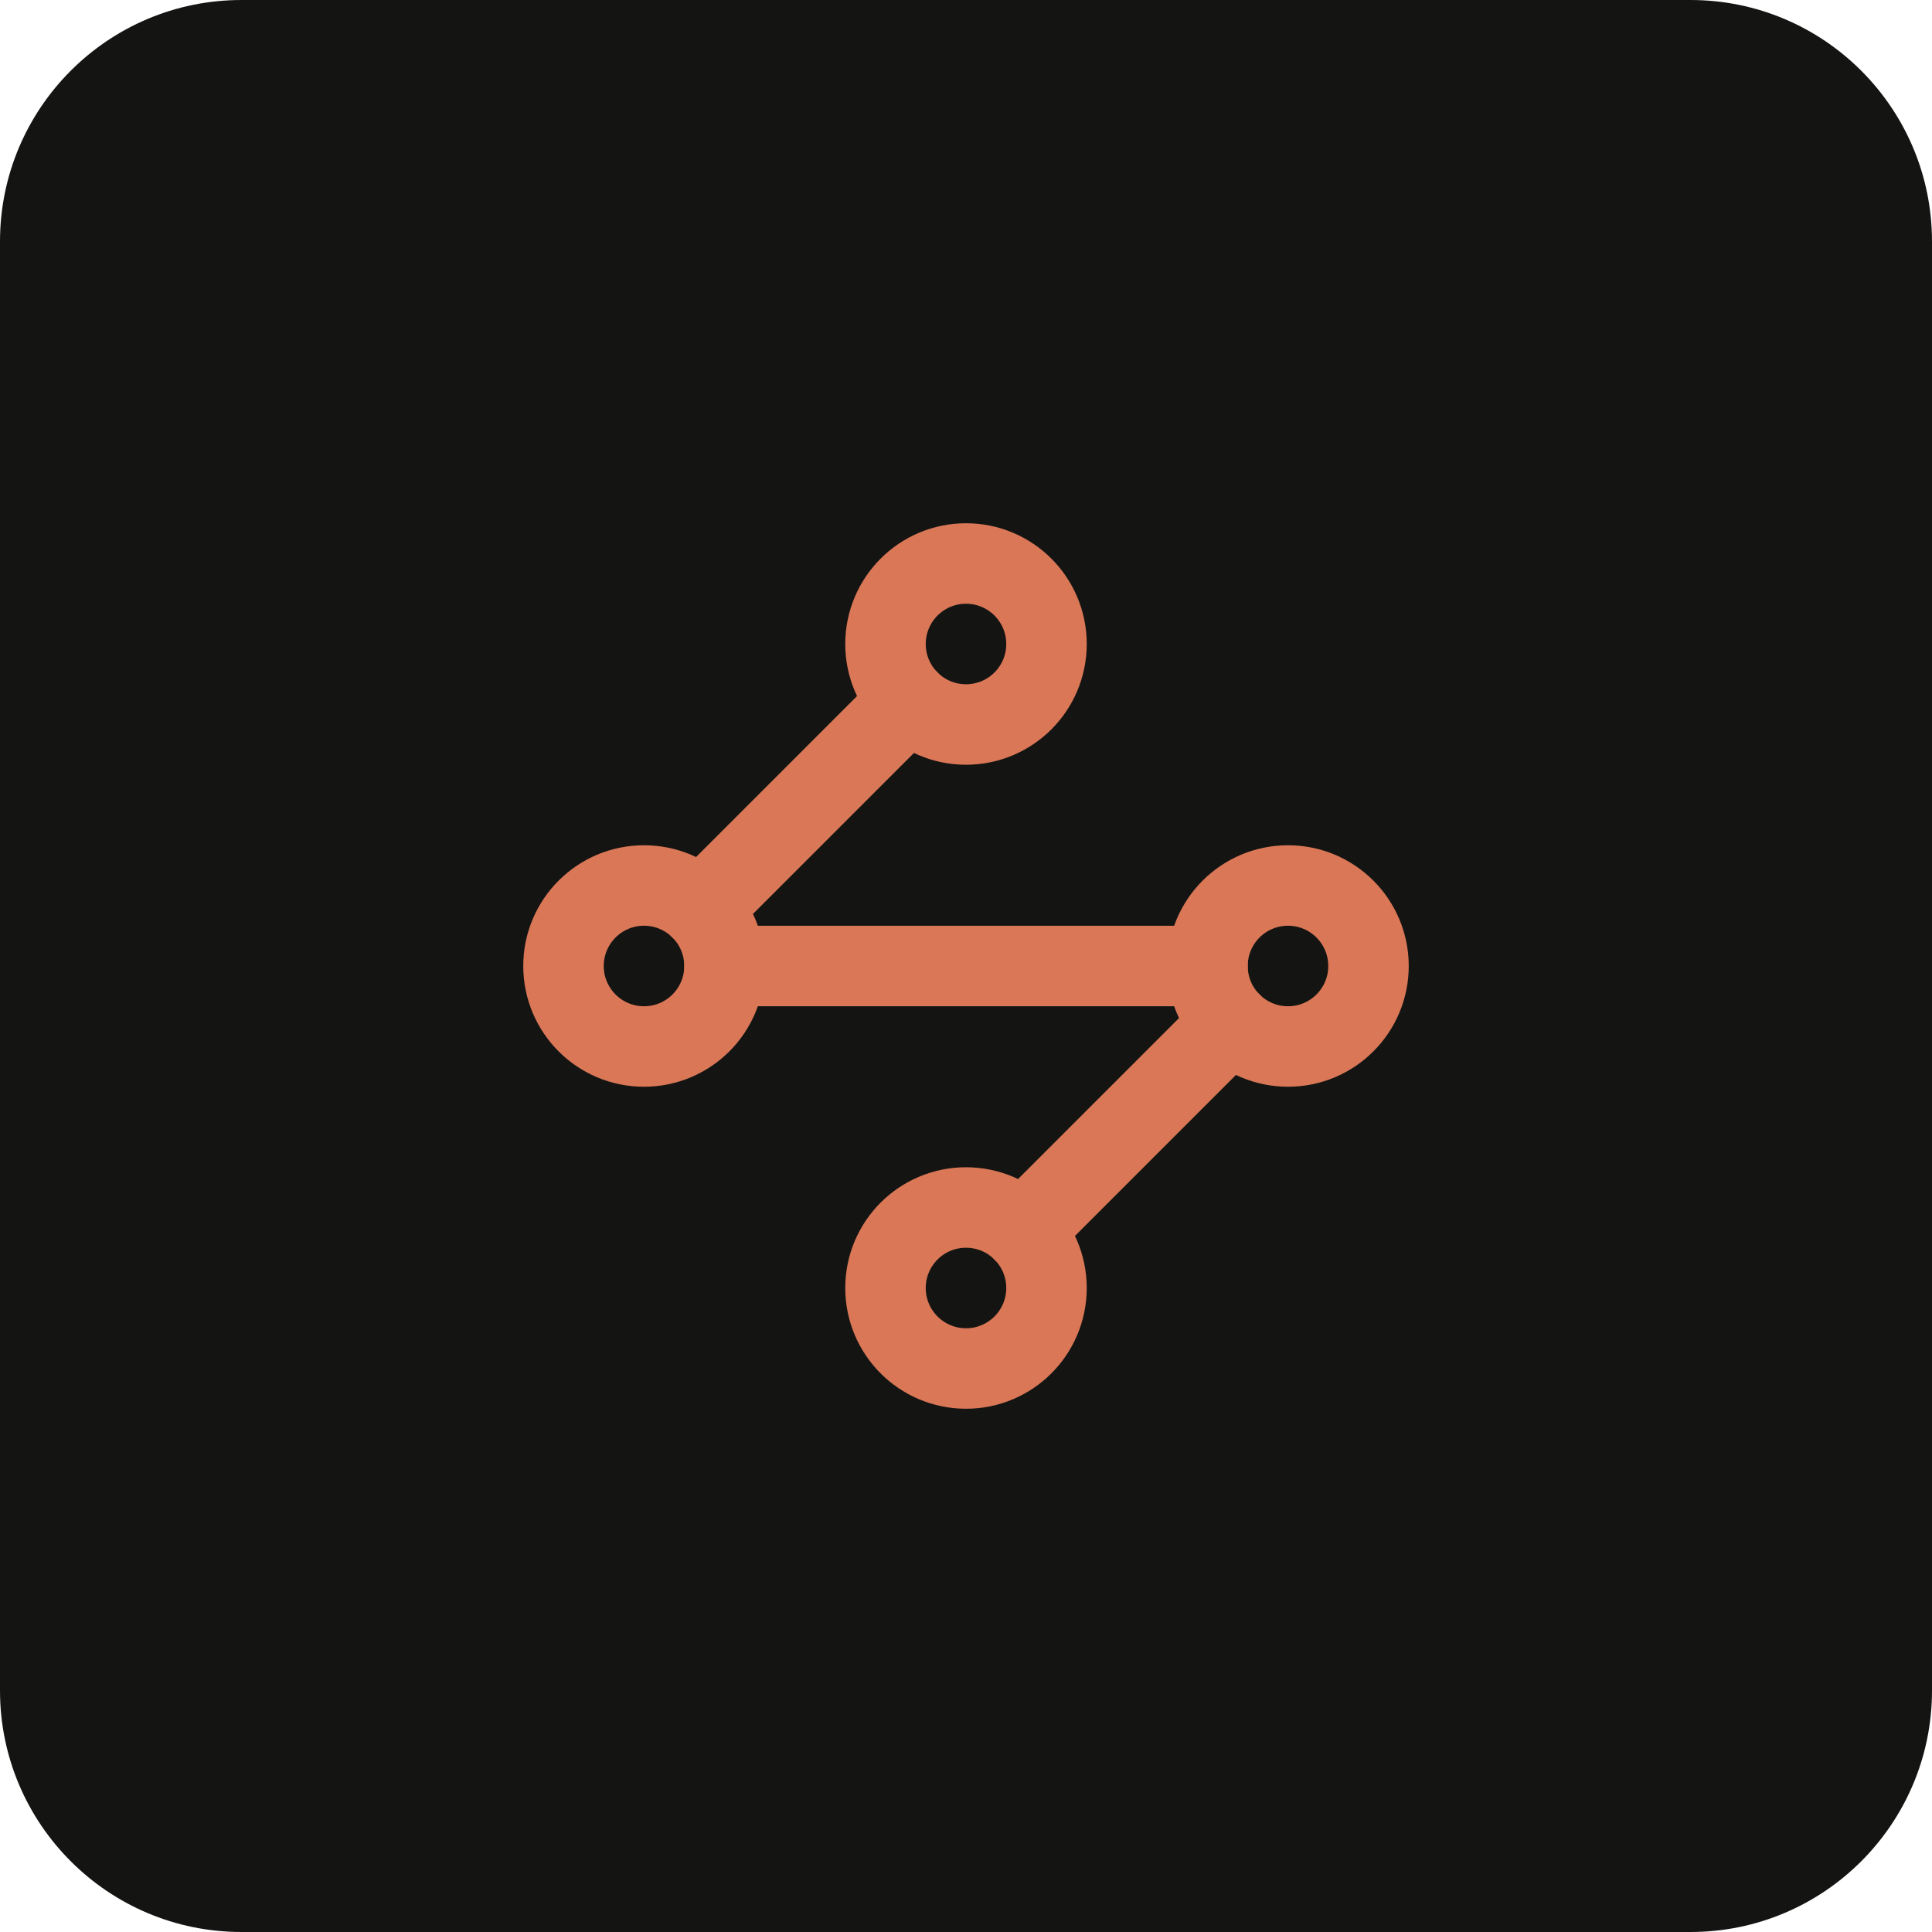
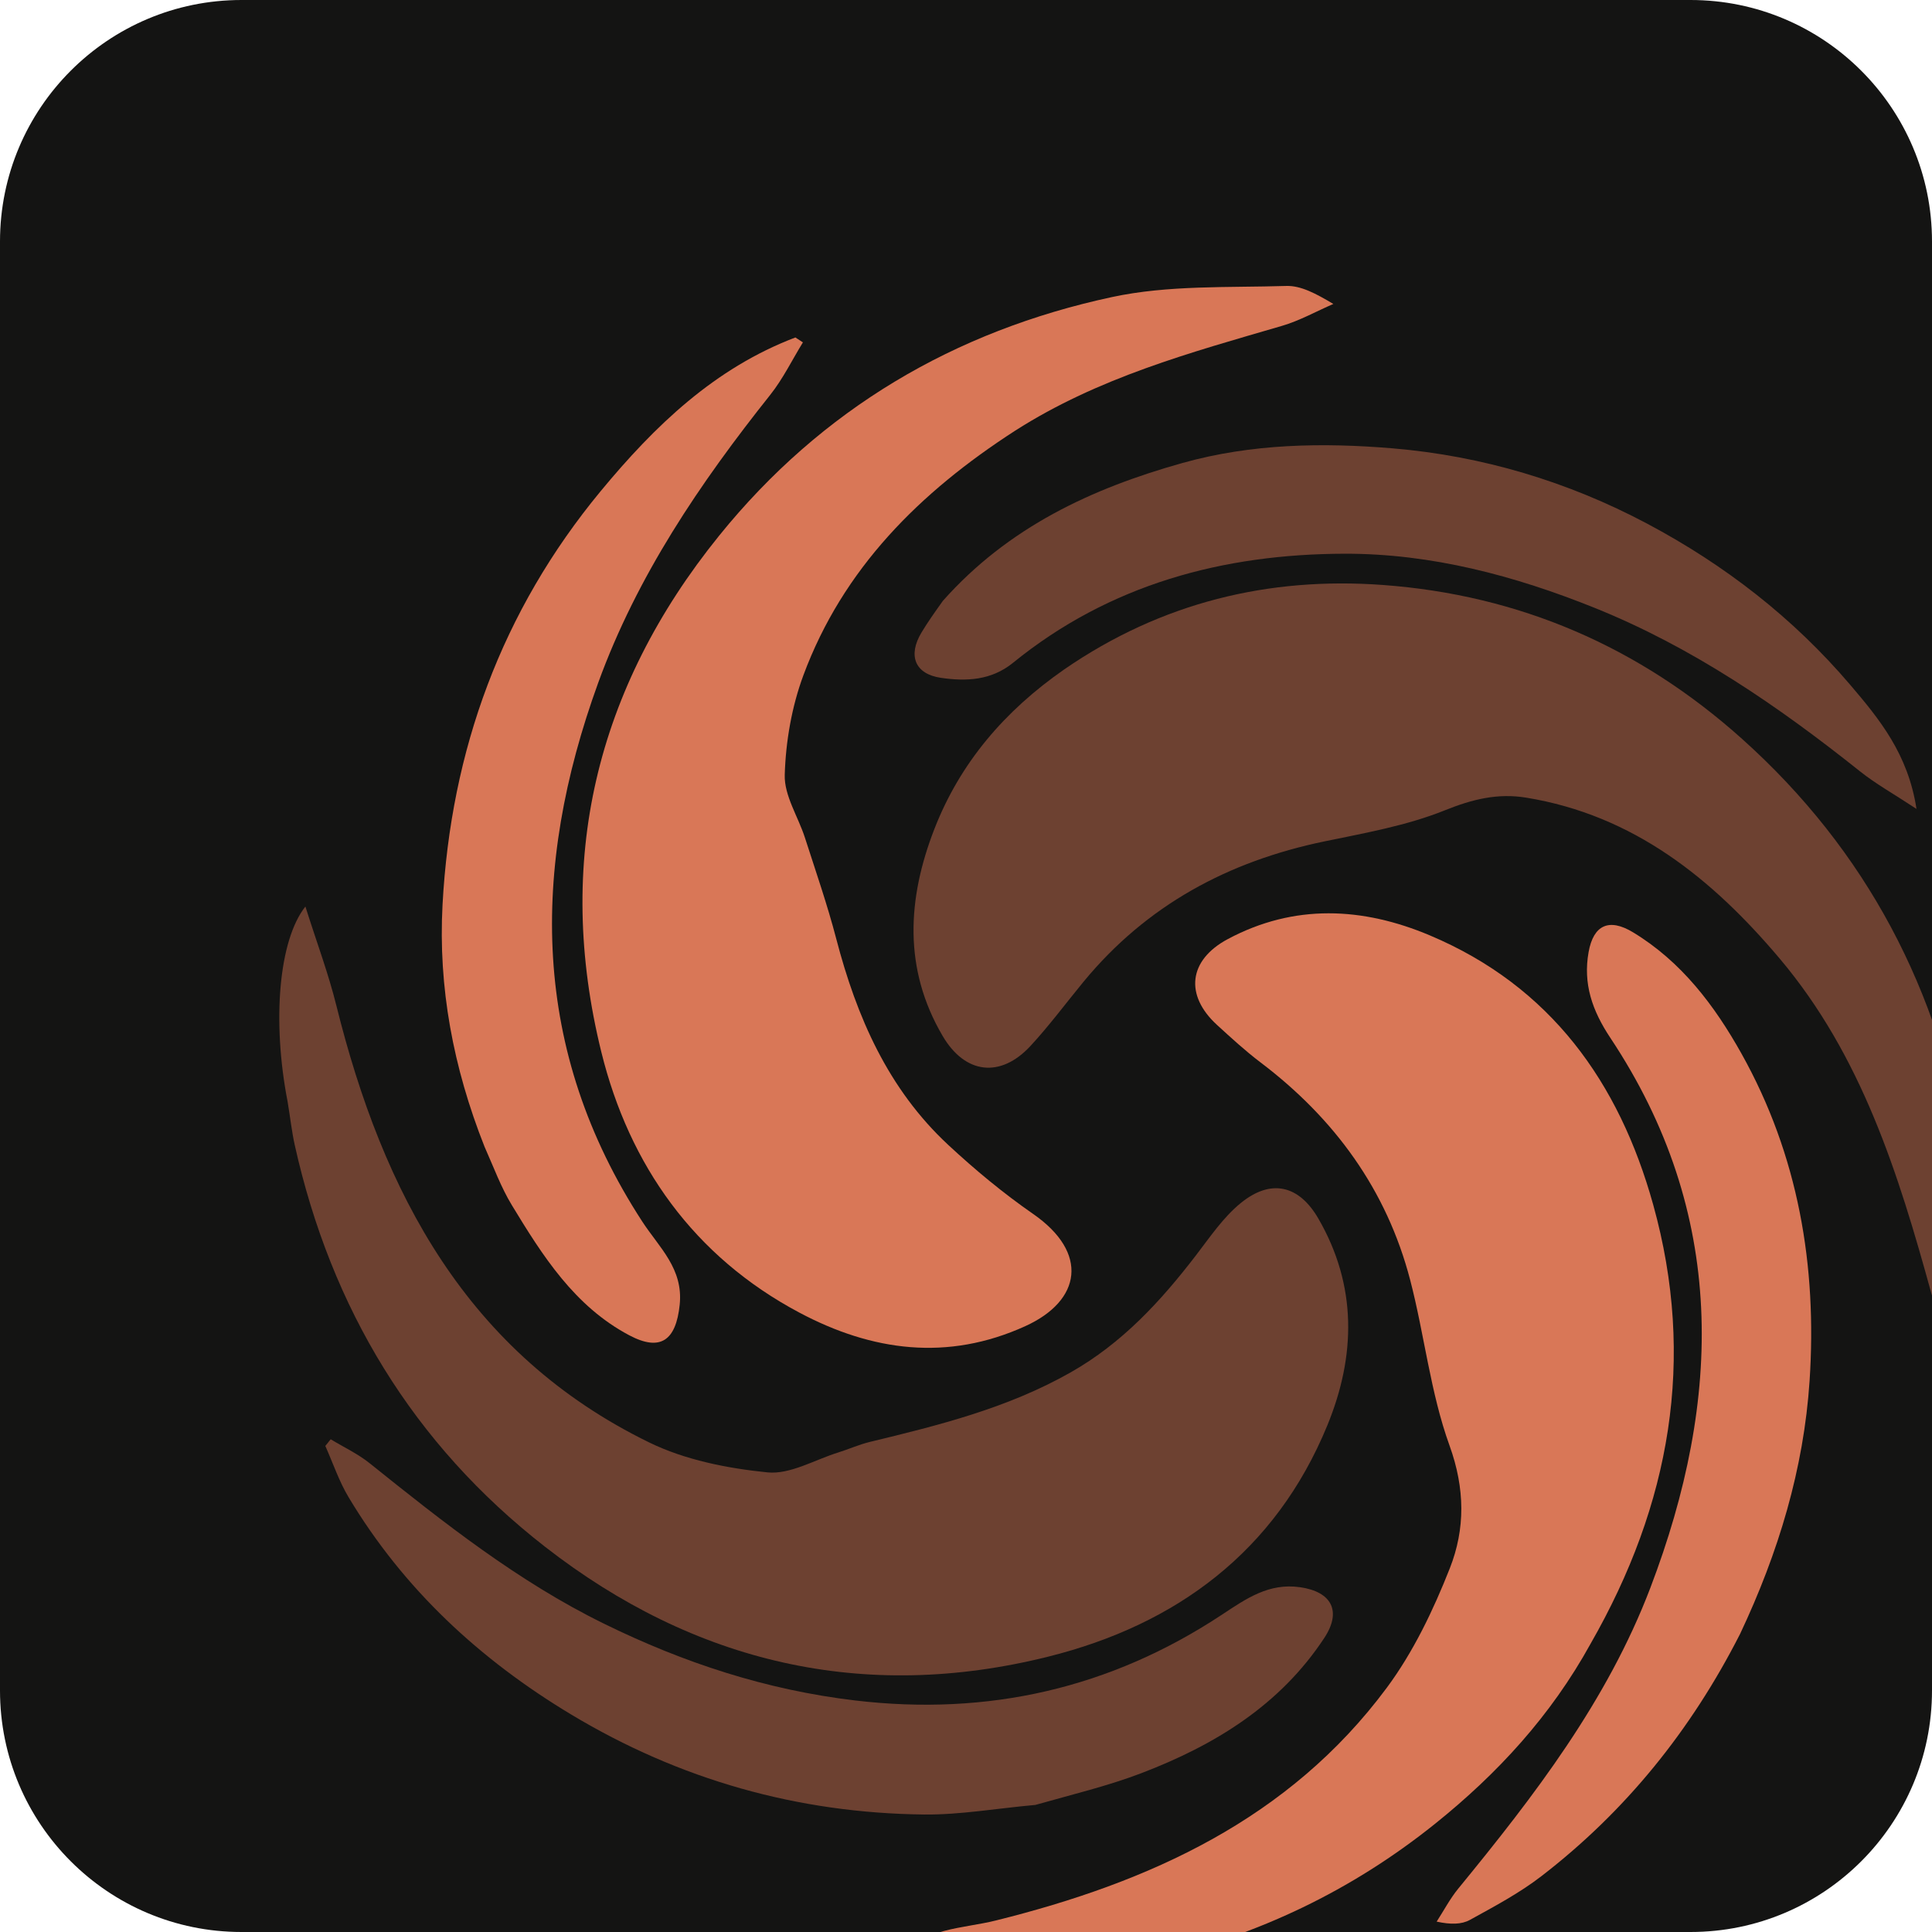
<svg xmlns="http://www.w3.org/2000/svg" width="192" height="192" viewBox="0 0 192 192">
  <rect width="192" height="192" rx="24" fill="#141413" />
-   <g transform="translate(48 48) scale(4)" fill="none" stroke="#d97757" stroke-width="2" stroke-linecap="round" stroke-linejoin="round">
-     <path d="m10.586 5.414-5.172 5.172" />
-     <path d="m18.586 13.414-5.172 5.172" />
-     <path d="M6 12h12" />
-     <circle cx="12" cy="20" r="2" />
-     <circle cx="12" cy="4" r="2" />
-     <circle cx="20" cy="12" r="2" />
-     <circle cx="4" cy="12" r="2" />
+   <g transform="translate(-22.5,-22.5) scale(0.523)">
+     <g fill="#d97757">
+       <path d="M345.266,355.342 C337.704,369.07 327.556,380.065 315.688,389.585 C299.894,402.254 282.076,410.759 262.396,415.326 C248.779,418.485 235.036,420.327 221.049,417.942 C220.562,417.859 220.07,417.737 219.612,417.553 C217.646,416.764 215.692,415.944 213.442,415.015 C218.726,409.291 225.85,409.534 232.217,407.953 C261.464,400.691 287.992,388.685 306.522,363.74 C311.582,356.928 315.389,348.946 318.516,341.007 C321.447,333.563 321.419,325.897 318.457,317.703 C314.818,307.639 313.7,296.692 310.983,286.26 C306.517,269.111 296.612,255.556 282.549,244.901 C279.65,242.705 276.953,240.228 274.267,237.768 C268.111,232.13 268.842,225.467 276.313,221.469 C288.931,214.717 301.962,215.379 314.721,220.762 C337.631,230.428 350.686,248.656 357.16,271.946 C365.306,301.252 360.432,328.893 345.266,355.342 z" />
+       <path d="M235.914,124.859 C217.764,136.575 203.198,151.072 195.674,171.348 C193.465,177.302 192.324,183.91 192.135,190.26 C192.017,194.197 194.682,198.193 195.973,202.202 C198.03,208.589 200.235,214.942 201.928,221.427 C205.802,236.263 211.773,249.952 223.204,260.575 C228.271,265.284 233.65,269.751 239.33,273.687 C249.997,281.078 248.482,290.169 237.876,294.999 C223.047,301.752 208.682,299.757 194.924,292.445 C174.897,281.802 162.605,264.46 157.296,242.97 C148.359,206.791 156.171,173.868 179.688,144.785 C199.14,120.729 224.396,105.897 254.308,99.469 C265.014,97.168 276.362,97.697 287.43,97.357 C290.225,97.271 293.069,98.81 296.378,100.776 C293.119,102.188 289.965,103.965 286.582,104.952 C269.2,110.023 251.712,114.768 235.914,124.859 z" />
+       <path d="M135.082,260.892 C129.133,245.879 126.268,230.601 127.111,214.935 C128.689,185.605 138.314,159.132 157.179,136.324 C167.421,123.942 178.803,112.977 194.162,107.143 C194.637,107.455 195.112,107.768 195.587,108.08 C193.533,111.42 191.796,115.012 189.372,118.058 C176.013,134.843 164.061,152.466 156.683,172.781 C143.838,208.153 143.868,242.568 165.071,275.15 C168.281,280.082 172.888,284.073 172.175,290.945 C171.471,297.736 168.521,299.888 162.597,296.751 C152.181,291.234 146.13,281.655 140.275,272.014 C138.227,268.643 136.851,264.865 135.082,260.892 z" />
+       <path d="M373.646,353.536 C364.31,371.861 351.89,387.213 335.898,399.537 C331.72,402.757 326.972,405.277 322.33,407.835 C320.733,408.715 318.662,408.734 316.01,408.163 C317.374,406.056 318.551,403.796 320.132,401.868 C334.555,384.269 348.404,366.272 356.61,344.754 C370.329,308.776 371.164,273.547 349.01,240.226 C345.541,235.009 343.813,229.922 344.881,223.935 C345.803,218.764 348.781,217.427 353.314,220.17 C362.516,225.739 368.809,234.069 373.938,243.24 C384.748,262.568 388.317,283.601 386.872,305.41 C385.765,322.118 380.972,338.038 373.646,353.536 z" />
+     </g>
+     <g fill="#d97757" opacity="0.45">
+       <path d="M245.244,170.218 C263.707,157.497 284.112,152.589 305.764,154.173 C331.673,156.068 354.478,165.888 374.023,183.406 C397.78,204.698 411.615,231.339 416.679,262.405 C418.406,273.001 420.145,284.27 414.922,294.796 C414.646,295.352 414.25,295.848 413.265,297.367 C411.961,293.963 410.74,291.426 410.005,288.755 C403.749,266.027 396.762,243.608 381.181,225.154 C368.354,209.961 353.413,197.906 333.001,194.585 C327.608,193.707 322.796,194.889 317.605,196.98 C310.345,199.903 302.421,201.299 294.688,202.9 C276.415,206.684 260.891,215.029 248.922,229.556 C245.563,233.632 242.412,237.898 238.832,241.768 C233.146,247.912 226.424,247.154 222.148,239.884 C214.637,227.118 215.424,213.795 220.557,200.577 C225.435,188.013 233.892,178.113 245.244,170.218 z" />
+       <path d="M97.674,252.376 C94.69,237.013 95.987,221.697 101.051,215.277 C103.221,222.145 105.427,228.017 106.928,234.064 C115.769,269.664 131.771,300.239 166.409,317.124 C173.229,320.449 181.224,322.025 188.841,322.797 C193.151,323.234 197.8,320.414 202.284,319.021 C204.307,318.392 206.262,317.505 208.314,317.009 C221.451,313.836 234.49,310.589 246.448,303.805 C256.242,298.249 263.533,290.33 270.239,281.602 C272.908,278.128 275.436,274.353 278.774,271.63 C284.503,266.958 289.829,268.172 293.536,274.578 C300.913,287.329 300.661,300.658 295.237,313.867 C285.399,337.828 266.515,351.748 242.195,357.814 C207.164,366.551 174.963,359.038 146.57,336.92 C121.511,317.399 105.938,291.608 99.03,260.609 C98.458,258.042 98.183,255.408 97.674,252.376 z" />
+       <path d="M239.757,385.988 C232.412,386.64 225.5,387.884 218.603,387.809 C194.587,387.546 172.157,381.191 151.547,368.802 C134.216,358.384 119.71,344.97 109.252,327.508 C107.434,324.472 106.292,321.031 104.837,317.777 C105.177,317.354 105.516,316.93 105.856,316.507 C108.337,318.012 111.021,319.263 113.265,321.064 C127.342,332.356 141.442,343.527 157.8,351.555 C172.967,358.999 188.649,364.143 205.521,366.138 C230.812,369.128 254.015,363.83 275.156,349.872 C279.85,346.773 284.121,343.766 290.065,344.62 C296.06,345.481 298.004,349.165 294.68,354.225 C286.269,367.029 273.848,374.622 259.931,379.942 C253.521,382.393 246.784,383.991 239.757,385.988 z" />
+       <path d="M222.189,157.186 C234.621,143.196 250.437,135.837 267.717,130.994 C280.861,127.311 294.384,127.097 307.705,128.219 C324.619,129.645 340.868,134.488 355.976,142.506 C370.733,150.339 383.77,160.435 394.62,173.181 C400.128,179.652 405.58,186.264 407.188,196.73 C402.845,193.866 399.459,191.986 396.473,189.605 C380.915,177.201 364.625,166.013 346.047,158.533 C330.802,152.395 314.968,148.203 298.549,148.237 C275.46,148.286 253.875,154.041 235.516,168.962 C231.376,172.327 226.612,172.526 221.787,171.816 C216.868,171.092 215.494,167.588 218.115,163.219 C219.302,161.239 220.646,159.353 222.189,157.186 z" />
+     </g>
  </g>
</svg>
